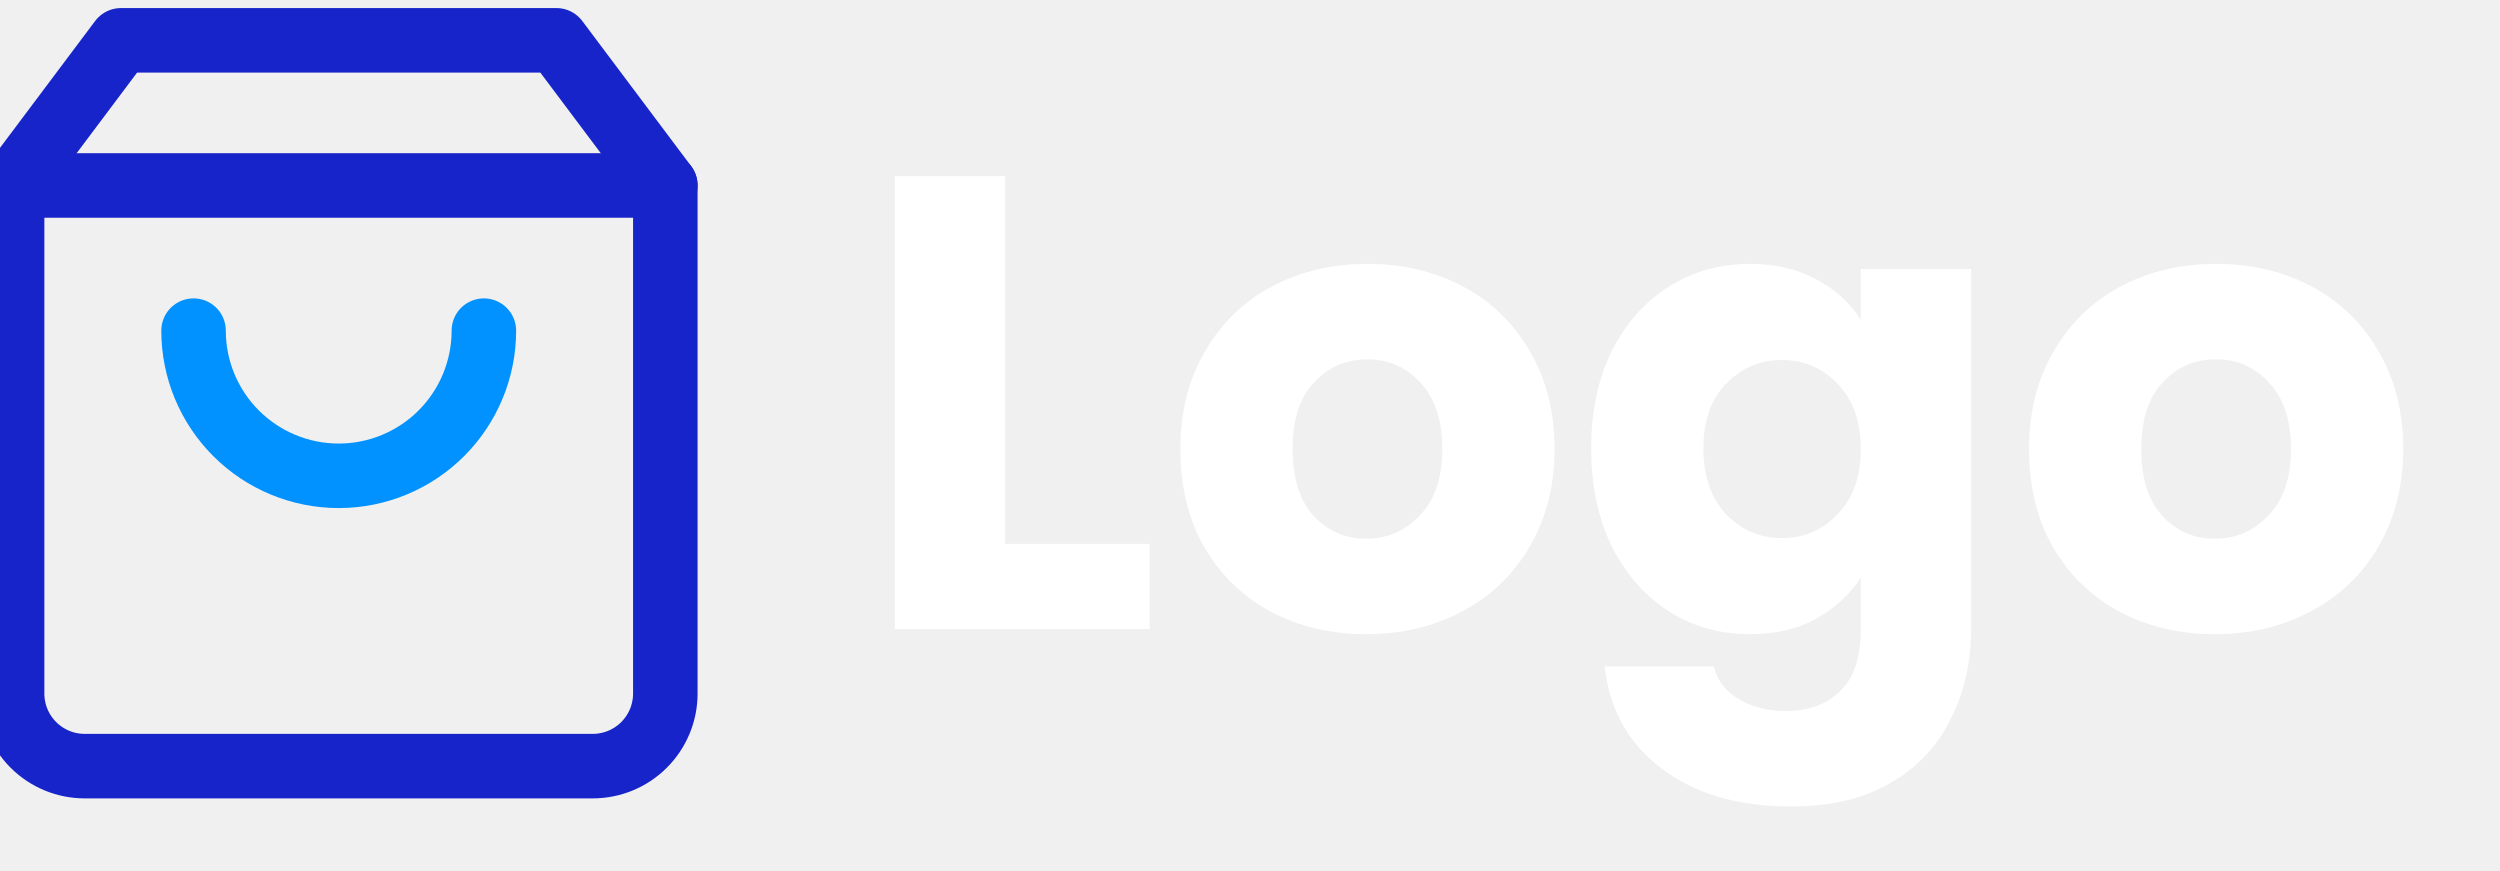
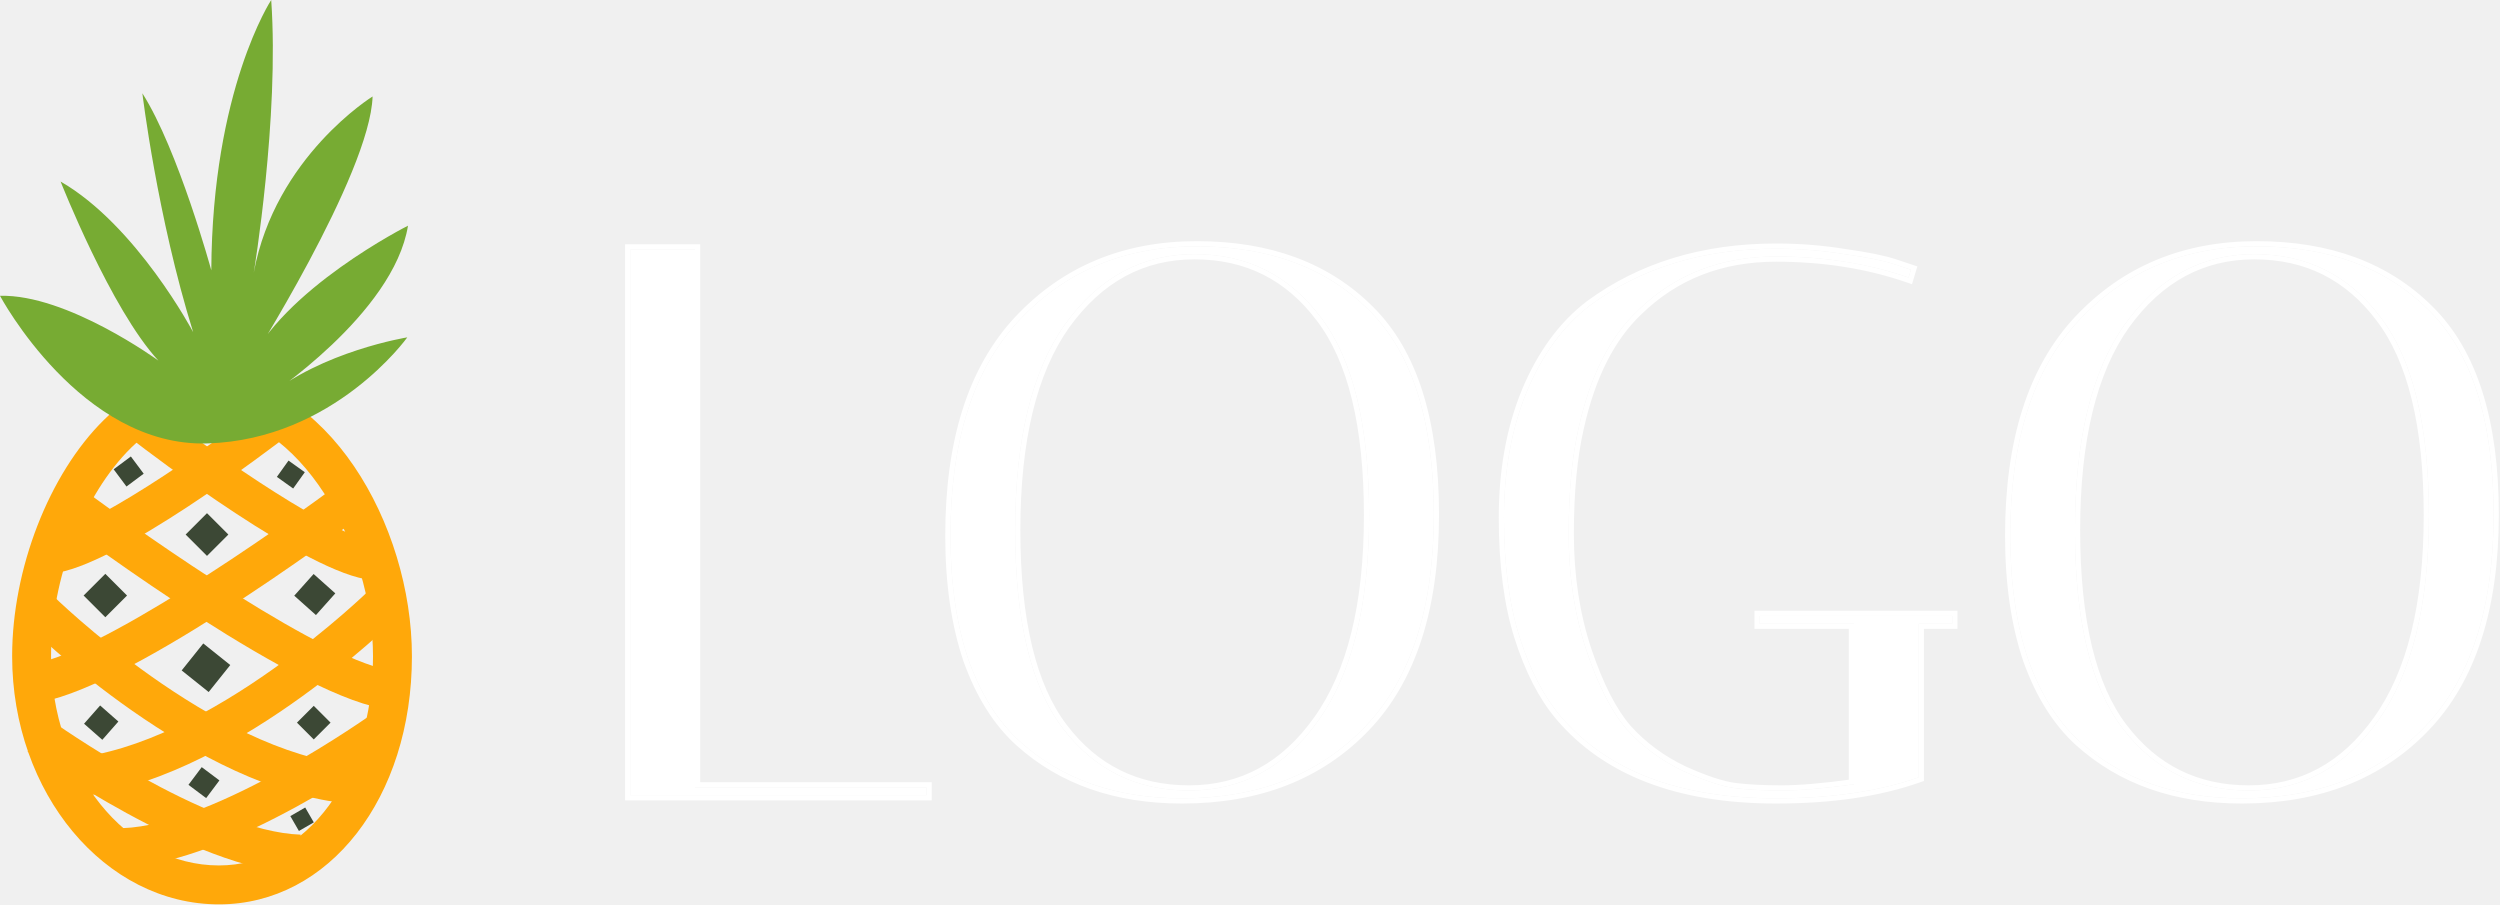
- <svg xmlns="http://www.w3.org/2000/svg" width="155" height="54" viewBox="0 0 155 54" fill="none">
-   <mask id="mask0_3_28" style="mask-type:luminance" maskUnits="userSpaceOnUse" x="0" y="0" width="155" height="54">
-     <path d="M155 0H0V54H155V0Z" fill="white" />
+ <svg xmlns="http://www.w3.org/2000/svg" width="481" height="174" viewBox="0 0 481 174" fill="none">
+   <path d="M42.124 174C20.184 174 2.336 152.581 2.336 126.256C2.336 109.46 9.435 91.184 20.001 80.781C25.967 74.912 32.665 71.87 39.367 71.958C62.874 72.318 79.253 100.862 79.253 126.256C79.259 153.473 63.3 174 42.124 174ZM39.043 79.445C33.254 79.445 28.358 83.062 25.255 86.118C16.026 95.204 9.824 111.336 9.824 126.256C9.824 148.453 24.312 166.511 42.122 166.511C59.022 166.511 71.767 149.205 71.767 126.256C71.767 104.839 57.564 79.727 39.254 79.447L39.043 79.445Z" fill="#FFA80A" />
+   <path d="M71.46 111.574C59.47 110.577 28.925 87.252 25.488 84.596L30.064 78.666C42.388 88.178 64.709 103.497 72.088 104.111L71.46 111.574ZM75.157 136.536C58.308 134.914 15.945 103.495 11.17 99.911L15.669 93.917C28.189 103.288 63.382 127.872 75.883 129.073L75.157 136.536ZM67.389 154.635C37.673 152.053 6.178 121.178 4.85 119.865L10.118 114.542C10.425 114.845 41.026 144.829 68.036 147.176L67.389 154.635ZM57.608 168.069C37.355 167.415 6.602 145.521 5.303 144.594L9.668 138.508C9.967 138.721 39.868 160.009 57.85 160.588L57.608 168.069Z" fill="#FFA80A" />
+   <path d="M9.981 110.326L9.359 102.863C16.741 102.247 39.053 86.928 51.383 77.414L55.958 83.344C52.515 86.002 21.971 109.329 9.981 110.326ZM6.283 135.288L5.567 127.831C18.072 126.63 53.272 102.047 65.781 92.675L70.28 98.669C65.495 102.247 23.133 133.668 6.283 135.288ZM14.054 153.389L13.402 145.93C40.412 143.578 71.014 113.605 71.321 113.294L76.589 118.617C75.263 119.929 43.767 150.803 14.054 153.389ZM23.833 166.815L23.588 159.334C41.586 158.747 71.469 137.469 71.767 137.256L76.137 143.34C74.842 144.273 44.086 166.167 23.833 166.815Z" fill="#FFA80A" />
+   <path d="M0 56.913C0 56.913 15.552 86.088 39.954 85.314C64.356 84.539 78.363 64.908 78.363 64.908C78.363 64.908 61.806 67.575 51.226 76.516C51.226 76.516 75.748 60.464 78.498 43.423C78.498 43.423 54.166 55.665 47.59 70.697C47.59 70.697 71.199 33.579 71.687 18.561C71.687 18.561 52.946 30.132 48.822 52.468C48.822 52.468 53.769 22.657 52.181 0C52.181 0 40.819 17.272 40.655 52.009C40.655 52.009 34.305 28.816 27.393 17.948C27.393 17.948 30.224 41.619 37.163 63.903C37.163 63.903 26.288 43.35 11.659 34.929C11.659 34.929 21.352 59.548 30.47 69.376C30.463 69.376 12.915 56.567 0 56.913Z" fill="#77AB33" />
+   <path d="M39.825 98.737L43.934 102.846L39.825 106.954L35.717 102.846L39.825 98.737Z" fill="#3C4835" />
+   <path d="M20.264 110.402L24.442 114.581L20.264 118.76L16.085 114.581L20.264 110.402Z" fill="#3C4835" />
+   <path d="M60.339 110.437L64.514 114.164L60.787 118.339L56.612 114.612L60.339 110.437Z" fill="#3C4835" />
+   <path d="M39.109 123.799L44.302 127.954L40.147 133.147L34.954 128.992L39.109 123.799Z" fill="#3C4835" />
+   <path d="M19.264 135.733L22.776 138.824L19.685 142.337L16.172 139.246L19.264 135.733Z" fill="#3C4835" />
+   <path d="M38.812 147.598L42.216 150.151L39.663 153.555L36.259 151.002L38.812 147.598Z" fill="#3C4835" />
+   <path d="M60.366 135.802L63.599 139.035L60.366 142.268L57.134 139.035L60.366 135.802Z" fill="#3C4835" />
+   <path d="M55.51 88.617L58.644 90.856L56.405 93.991L53.271 91.752L55.51 88.617Z" fill="#3C4835" />
+   <path d="M25.178 87.825L27.647 91.137L24.335 93.606L21.866 90.294L25.178 87.825Z" fill="#3C4835" />
+   <path d="M58.72 155.366L60.372 158.227L57.511 159.879L55.859 157.018L58.72 155.366Z" fill="#3C4835" />
+   <mask id="path-15-outside-1_0_1" maskUnits="userSpaceOnUse" x="120" y="46" width="361" height="109" fill="black">
+     <rect fill="white" x="120" y="46" width="361" height="109" />
+     <path d="M178.268 153H121.268V48H133.718V151.5H178.268V153ZM182.867 103.05C182.867 84.85 187.267 71.05 196.067 61.65C204.967 52.15 216.367 47.4 230.267 47.4C244.167 47.4 255.217 51.5 263.417 59.7C271.717 67.9 275.867 81 275.867 99C275.867 117 271.467 130.6 262.667 139.8C253.867 149 242.117 153.6 227.417 153.6C214.717 153.6 204.317 149.95 196.217 142.65C192.017 138.85 188.717 133.6 186.317 126.9C184.017 120.1 182.867 112.15 182.867 103.05ZM229.817 48.9C219.717 48.9 211.417 53.4 204.917 62.4C198.517 71.4 195.317 84.6 195.317 102C195.317 119.4 198.367 132.1 204.467 140.1C210.567 148.1 218.667 152.1 228.767 152.1C238.967 152.1 247.267 147.6 253.667 138.6C260.167 129.5 263.417 116.35 263.417 99.15C263.417 81.85 260.317 69.15 254.117 61.05C248.017 52.95 239.917 48.9 229.817 48.9ZM341.711 153.6C323.011 153.6 309.161 148.3 300.161 137.7C296.961 133.9 294.361 128.85 292.361 122.55C290.361 116.25 289.361 108.6 289.361 99.6C289.361 90.6 290.811 82.55 293.711 75.45C296.711 68.25 300.761 62.7 305.861 58.8C315.761 51.5 327.711 47.85 341.711 47.85C346.211 47.85 350.611 48.2 354.911 48.9C359.211 49.5 362.411 50.15 364.511 50.85L367.661 51.9L367.211 53.4C359.411 50.7 350.911 49.35 341.711 49.35C331.111 49.35 322.261 52.8 315.161 59.7C309.761 64.8 305.961 72.3 303.761 82.2C302.461 87.8 301.811 94.65 301.811 102.75C301.811 110.85 302.961 118.35 305.261 125.25C307.561 132.05 310.161 137.1 313.061 140.4C316.061 143.7 319.661 146.35 323.861 148.35C328.061 150.25 331.411 151.35 333.911 151.65C336.411 151.95 339.361 152.1 342.761 152.1C346.261 152.1 350.911 151.7 356.711 150.9V120H338.561V118.5H375.611V120H369.161V149.55C361.561 152.25 352.411 153.6 341.711 153.6ZM386.773 103.05C386.773 84.85 391.173 71.05 399.973 61.65C408.873 52.15 420.273 47.4 434.173 47.4C448.073 47.4 459.123 51.5 467.323 59.7C475.623 67.9 479.773 81 479.773 99C479.773 117 475.373 130.6 466.573 139.8C457.773 149 446.023 153.6 431.323 153.6C418.623 153.6 408.223 149.95 400.123 142.65C395.923 138.85 392.623 133.6 390.223 126.9C387.923 120.1 386.773 112.15 386.773 103.05ZM433.723 48.9C423.623 48.9 415.323 53.4 408.823 62.4C402.423 71.4 399.223 84.6 399.223 102C399.223 119.4 402.273 132.1 408.373 140.1C414.473 148.1 422.573 152.1 432.673 152.1C442.873 152.1 451.173 147.6 457.573 138.6C464.073 129.5 467.323 116.35 467.323 99.15C467.323 81.85 464.223 69.15 458.023 61.05C451.923 52.95 443.823 48.9 433.723 48.9Z" />
  </mask>
-   <g mask="url(#mask0_3_28)">
-     <path d="M62.32 33.72H71.28V39H55.48V10.92H62.32V33.72ZM84.703 39.32C82.516 39.32 80.543 38.853 78.782 37.92C77.049 36.987 75.676 35.653 74.662 33.92C73.676 32.187 73.183 30.16 73.183 27.84C73.183 25.547 73.689 23.533 74.703 21.8C75.716 20.04 77.103 18.693 78.862 17.76C80.623 16.827 82.596 16.36 84.782 16.36C86.969 16.36 88.942 16.827 90.703 17.76C92.463 18.693 93.849 20.04 94.862 21.8C95.876 23.533 96.382 25.547 96.382 27.84C96.382 30.133 95.862 32.16 94.823 33.92C93.809 35.653 92.409 36.987 90.623 37.92C88.862 38.853 86.889 39.32 84.703 39.32ZM84.703 33.4C86.009 33.4 87.116 32.92 88.022 31.96C88.956 31 89.422 29.627 89.422 27.84C89.422 26.053 88.969 24.68 88.062 23.72C87.183 22.76 86.089 22.28 84.782 22.28C83.449 22.28 82.343 22.76 81.463 23.72C80.582 24.653 80.142 26.027 80.142 27.84C80.142 29.627 80.569 31 81.422 31.96C82.302 32.92 83.396 33.4 84.703 33.4ZM108.491 16.36C110.065 16.36 111.438 16.68 112.611 17.32C113.811 17.96 114.731 18.8 115.371 19.84V16.68H122.211V38.96C122.211 41.013 121.798 42.867 120.971 44.52C120.171 46.2 118.931 47.533 117.251 48.52C115.598 49.507 113.531 50 111.051 50C107.745 50 105.065 49.213 103.011 47.64C100.958 46.093 99.785 43.987 99.491 41.32H106.251C106.465 42.173 106.971 42.84 107.771 43.32C108.571 43.827 109.558 44.08 110.731 44.08C112.145 44.08 113.265 43.667 114.091 42.84C114.945 42.04 115.371 40.747 115.371 38.96V35.8C114.705 36.84 113.785 37.693 112.611 38.36C111.438 39 110.065 39.32 108.491 39.32C106.651 39.32 104.985 38.853 103.491 37.92C101.998 36.96 100.811 35.613 99.931 33.88C99.078 32.12 98.651 30.093 98.651 27.8C98.651 25.507 99.078 23.493 99.931 21.76C100.811 20.027 101.998 18.693 103.491 17.76C104.985 16.827 106.651 16.36 108.491 16.36ZM115.371 27.84C115.371 26.133 114.891 24.787 113.931 23.8C112.998 22.813 111.851 22.32 110.491 22.32C109.131 22.32 107.971 22.813 107.011 23.8C106.078 24.76 105.611 26.093 105.611 27.8C105.611 29.507 106.078 30.867 107.011 31.88C107.971 32.867 109.131 33.36 110.491 33.36C111.851 33.36 112.998 32.867 113.931 31.88C114.891 30.893 115.371 29.547 115.371 27.84ZM137.32 39.32C135.133 39.32 133.16 38.853 131.4 37.92C129.666 36.987 128.293 35.653 127.28 33.92C126.293 32.187 125.8 30.16 125.8 27.84C125.8 25.547 126.306 23.533 127.32 21.8C128.333 20.04 129.72 18.693 131.48 17.76C133.24 16.827 135.213 16.36 137.4 16.36C139.586 16.36 141.56 16.827 143.32 17.76C145.08 18.693 146.466 20.04 147.48 21.8C148.493 23.533 149 25.547 149 27.84C149 30.133 148.48 32.16 147.44 33.92C146.426 35.653 145.026 36.987 143.24 37.92C141.48 38.853 139.506 39.32 137.32 39.32ZM137.32 33.4C138.626 33.4 139.733 32.92 140.64 31.96C141.573 31 142.04 29.627 142.04 27.84C142.04 26.053 141.586 24.68 140.68 23.72C139.8 22.76 138.706 22.28 137.4 22.28C136.066 22.28 134.96 22.76 134.08 23.72C133.2 24.653 132.76 26.027 132.76 27.84C132.76 29.627 133.186 31 134.04 31.96C134.92 32.92 136.013 33.4 137.32 33.4Z" fill="white" />
-     <path d="M7.5 2.5L0.75 11.5V43C0.75 44.194 1.224 45.338 2.068 46.182C2.912 47.026 4.057 47.5 5.25 47.5H36.75C37.944 47.5 39.088 47.026 39.932 46.182C40.776 45.338 41.25 44.194 41.25 43V11.5L34.5 2.5H7.5Z" stroke="#1724C9" stroke-width="4" stroke-linecap="round" stroke-linejoin="round" />
-     <path d="M0.75 11.5H41.25" stroke="#1724C9" stroke-width="4" stroke-linecap="round" stroke-linejoin="round" />
-     <path d="M30 20.5C30 22.887 29.052 25.176 27.364 26.864C25.676 28.552 23.387 29.5 21 29.5C18.613 29.5 16.324 28.552 14.636 26.864C12.948 25.176 12 22.887 12 20.5" stroke="#0192FF" stroke-width="4" stroke-linecap="round" stroke-linejoin="round" />
-   </g>
+   <path d="M178.268 153H121.268V48H133.718V151.5H178.268V153ZM182.867 103.05C182.867 84.85 187.267 71.05 196.067 61.65C204.967 52.15 216.367 47.4 230.267 47.4C244.167 47.4 255.217 51.5 263.417 59.7C271.717 67.9 275.867 81 275.867 99C275.867 117 271.467 130.6 262.667 139.8C253.867 149 242.117 153.6 227.417 153.6C214.717 153.6 204.317 149.95 196.217 142.65C192.017 138.85 188.717 133.6 186.317 126.9C184.017 120.1 182.867 112.15 182.867 103.05ZM229.817 48.9C219.717 48.9 211.417 53.4 204.917 62.4C198.517 71.4 195.317 84.6 195.317 102C195.317 119.4 198.367 132.1 204.467 140.1C210.567 148.1 218.667 152.1 228.767 152.1C238.967 152.1 247.267 147.6 253.667 138.6C260.167 129.5 263.417 116.35 263.417 99.15C263.417 81.85 260.317 69.15 254.117 61.05C248.017 52.95 239.917 48.9 229.817 48.9ZM341.711 153.6C323.011 153.6 309.161 148.3 300.161 137.7C296.961 133.9 294.361 128.85 292.361 122.55C290.361 116.25 289.361 108.6 289.361 99.6C289.361 90.6 290.811 82.55 293.711 75.45C296.711 68.25 300.761 62.7 305.861 58.8C315.761 51.5 327.711 47.85 341.711 47.85C346.211 47.85 350.611 48.2 354.911 48.9C359.211 49.5 362.411 50.15 364.511 50.85L367.661 51.9L367.211 53.4C359.411 50.7 350.911 49.35 341.711 49.35C331.111 49.35 322.261 52.8 315.161 59.7C309.761 64.8 305.961 72.3 303.761 82.2C302.461 87.8 301.811 94.65 301.811 102.75C301.811 110.85 302.961 118.35 305.261 125.25C307.561 132.05 310.161 137.1 313.061 140.4C316.061 143.7 319.661 146.35 323.861 148.35C328.061 150.25 331.411 151.35 333.911 151.65C336.411 151.95 339.361 152.1 342.761 152.1C346.261 152.1 350.911 151.7 356.711 150.9V120H338.561V118.5H375.611V120H369.161V149.55C361.561 152.25 352.411 153.6 341.711 153.6ZM386.773 103.05C386.773 84.85 391.173 71.05 399.973 61.65C408.873 52.15 420.273 47.4 434.173 47.4C448.073 47.4 459.123 51.5 467.323 59.7C475.623 67.9 479.773 81 479.773 99C479.773 117 475.373 130.6 466.573 139.8C457.773 149 446.023 153.6 431.323 153.6C418.623 153.6 408.223 149.95 400.123 142.65C395.923 138.85 392.623 133.6 390.223 126.9C387.923 120.1 386.773 112.15 386.773 103.05ZM433.723 48.9C423.623 48.9 415.323 53.4 408.823 62.4C402.423 71.4 399.223 84.6 399.223 102C399.223 119.4 402.273 132.1 408.373 140.1C414.473 148.1 422.573 152.1 432.673 152.1C442.873 152.1 451.173 147.6 457.573 138.6C464.073 129.5 467.323 116.35 467.323 99.15C467.323 81.85 464.223 69.15 458.023 61.05C451.923 52.95 443.823 48.9 433.723 48.9Z" fill="white" />
+   <path d="M178.268 153V154H179.268V153H178.268ZM121.268 153H120.268V154H121.268V153ZM121.268 48V47H120.268V48H121.268ZM133.718 48H134.718V47H133.718V48ZM133.718 151.5H132.718V152.5H133.718V151.5ZM178.268 151.5H179.268V150.5H178.268V151.5ZM178.268 153V152H121.268V153V154H178.268V153ZM121.268 153H122.268V48H121.268H120.268V153H121.268ZM121.268 48V49H133.718V48V47H121.268V48ZM133.718 48H132.718V151.5H133.718H134.718V48H133.718ZM133.718 151.5V152.5H178.268V151.5V150.5H133.718V151.5ZM178.268 151.5H177.268V153H178.268H179.268V151.5H178.268ZM196.067 61.65L195.337 60.966L195.337 60.967L196.067 61.65ZM263.417 59.7L262.71 60.407L262.714 60.411L263.417 59.7ZM262.667 139.8L261.945 139.109L261.945 139.109L262.667 139.8ZM196.217 142.65L195.546 143.392L195.548 143.393L196.217 142.65ZM186.317 126.9L185.37 127.22L185.373 127.229L185.376 127.237L186.317 126.9ZM204.917 62.4L204.106 61.815L204.102 61.821L204.917 62.4ZM204.467 140.1L203.672 140.706L203.672 140.706L204.467 140.1ZM253.667 138.6L252.853 138.019L252.852 138.02L253.667 138.6ZM254.117 61.05L253.318 61.652L253.323 61.658L254.117 61.05ZM182.867 103.05H183.867C183.867 84.999 188.231 71.484 196.797 62.333L196.067 61.65L195.337 60.967C186.303 70.617 181.867 84.701 181.867 103.05H182.867ZM196.067 61.65L196.797 62.334C205.494 53.05 216.623 48.4 230.267 48.4V47.4V46.4C216.112 46.4 204.44 51.25 195.337 60.966L196.067 61.65ZM230.267 47.4V48.4C243.958 48.4 254.734 52.431 262.71 60.407L263.417 59.7L264.124 58.993C255.7 50.569 244.376 46.4 230.267 46.4V47.4ZM263.417 59.7L262.714 60.411C270.743 68.343 274.867 81.125 274.867 99H275.867H276.867C276.867 80.875 272.692 67.457 264.12 58.989L263.417 59.7ZM275.867 99H274.867C274.867 116.85 270.504 130.16 261.945 139.109L262.667 139.8L263.39 140.491C272.43 131.04 276.867 117.15 276.867 99H275.867ZM262.667 139.8L261.945 139.109C253.363 148.081 241.89 152.6 227.417 152.6V153.6V154.6C242.344 154.6 254.372 149.919 263.39 140.491L262.667 139.8ZM227.417 153.6V152.6C214.921 152.6 204.773 149.015 196.887 141.907L196.217 142.65L195.548 143.393C203.861 150.885 214.513 154.6 227.417 154.6V153.6ZM196.217 142.65L196.888 141.908C192.838 138.244 189.617 133.147 187.259 126.563L186.317 126.9L185.376 127.237C187.817 134.053 191.197 139.456 195.546 143.392L196.217 142.65ZM186.317 126.9L187.264 126.58C185.007 119.906 183.867 112.069 183.867 103.05H182.867H181.867C181.867 112.231 183.027 120.294 185.37 127.22L186.317 126.9ZM229.817 48.9V47.9C219.361 47.9 210.773 52.584 204.107 61.815L204.917 62.4L205.728 62.986C212.062 54.216 220.074 49.9 229.817 49.9V48.9ZM204.917 62.4L204.102 61.821C197.531 71.062 194.317 84.503 194.317 102H195.317H196.317C196.317 84.697 199.504 71.738 205.732 62.98L204.917 62.4ZM195.317 102H194.317C194.317 119.476 197.373 132.445 203.672 140.706L204.467 140.1L205.262 139.494C199.362 131.755 196.317 119.324 196.317 102H195.317ZM204.467 140.1L203.672 140.706C209.962 148.956 218.357 153.1 228.767 153.1V152.1V151.1C218.978 151.1 211.172 147.244 205.262 139.494L204.467 140.1ZM228.767 152.1V153.1C239.321 153.1 247.913 148.418 254.482 139.18L253.667 138.6L252.852 138.02C246.622 146.782 238.613 151.1 228.767 151.1V152.1ZM253.667 138.6L254.481 139.181C261.151 129.843 264.417 116.453 264.417 99.15H263.417H262.417C262.417 116.247 259.183 129.157 252.853 138.019L253.667 138.6ZM263.417 99.15H264.417C264.417 81.769 261.31 68.802 254.911 60.442L254.117 61.05L253.323 61.658C259.325 69.499 262.417 81.931 262.417 99.15H263.417ZM254.117 61.05L254.916 60.448C248.628 52.099 240.233 47.9 229.817 47.9V48.9V49.9C239.602 49.9 247.406 53.801 253.318 61.652L254.117 61.05ZM300.161 137.7L299.396 138.344L299.399 138.347L300.161 137.7ZM292.361 122.55L293.314 122.247L292.361 122.55ZM293.711 75.45L292.788 75.065L292.786 75.072L293.711 75.45ZM305.861 58.8L305.268 57.995L305.261 58L305.254 58.006L305.861 58.8ZM354.911 48.9L354.751 49.887L354.762 49.889L354.773 49.89L354.911 48.9ZM364.511 50.85L364.828 49.901L364.828 49.901L364.511 50.85ZM367.661 51.9L368.619 52.187L368.898 51.258L367.978 50.951L367.661 51.9ZM367.211 53.4L366.884 54.345L367.87 54.686L368.169 53.687L367.211 53.4ZM315.161 59.7L315.848 60.427L315.853 60.422L315.858 60.417L315.161 59.7ZM303.761 82.2L304.735 82.426L304.738 82.417L303.761 82.2ZM305.261 125.25L304.313 125.566L304.314 125.57L305.261 125.25ZM313.061 140.4L312.31 141.06L312.316 141.066L312.321 141.073L313.061 140.4ZM323.861 148.35L323.431 149.253L323.44 149.257L323.449 149.261L323.861 148.35ZM333.911 151.65L333.792 152.643L333.792 152.643L333.911 151.65ZM356.711 150.9L356.848 151.891L357.711 151.772V150.9H356.711ZM356.711 120H357.711V119H356.711V120ZM338.561 120H337.561V121H338.561V120ZM338.561 118.5V117.5H337.561V118.5H338.561ZM375.611 118.5H376.611V117.5H375.611V118.5ZM375.611 120V121H376.611V120H375.611ZM369.161 120V119H368.161V120H369.161ZM369.161 149.55L369.496 150.492L370.161 150.256V149.55H369.161ZM341.711 153.6V152.6C323.198 152.6 309.674 147.359 300.924 137.053L300.161 137.7L299.399 138.347C308.649 149.241 322.825 154.6 341.711 154.6V153.6ZM300.161 137.7L300.926 137.056C297.834 133.383 295.287 128.461 293.314 122.247L292.361 122.55L291.408 122.853C293.436 129.239 296.089 134.417 299.396 138.344L300.161 137.7ZM292.361 122.55L293.314 122.247C291.354 116.073 290.361 108.532 290.361 99.6H289.361H288.361C288.361 108.668 289.368 116.427 291.408 122.853L292.361 122.55ZM289.361 99.6H290.361C290.361 90.707 291.794 82.789 294.637 75.828L293.711 75.45L292.786 75.072C289.829 82.311 288.361 90.493 288.361 99.6H289.361ZM293.711 75.45L294.634 75.835C297.581 68.762 301.535 63.367 306.469 59.594L305.861 58.8L305.254 58.006C299.987 62.033 295.841 67.738 292.788 75.065L293.711 75.45ZM305.861 58.8L306.455 59.605C316.16 52.449 327.894 48.85 341.711 48.85V47.85V46.85C327.529 46.85 315.363 50.551 305.268 57.995L305.861 58.8ZM341.711 47.85V48.85C346.159 48.85 350.505 49.196 354.751 49.887L354.911 48.9L355.072 47.913C350.717 47.204 346.263 46.85 341.711 46.85V47.85ZM354.911 48.9L354.773 49.89C359.059 50.488 362.185 51.129 364.195 51.799L364.511 50.85L364.828 49.901C362.638 49.171 359.364 48.512 355.05 47.91L354.911 48.9ZM364.511 50.85L364.195 51.799L367.345 52.849L367.661 51.9L367.978 50.951L364.828 49.901L364.511 50.85ZM367.661 51.9L366.704 51.613L366.254 53.113L367.211 53.4L368.169 53.687L368.619 52.187L367.661 51.9ZM367.211 53.4L367.538 52.455C359.622 49.715 351.01 48.35 341.711 48.35V49.35V50.35C350.813 50.35 359.201 51.685 366.884 54.345L367.211 53.4ZM341.711 49.35V48.35C330.871 48.35 321.765 51.888 314.464 58.983L315.161 59.7L315.858 60.417C322.758 53.712 331.351 50.35 341.711 50.35V49.35ZM315.161 59.7L314.475 58.973C308.885 64.252 305.013 71.957 302.785 81.983L303.761 82.2L304.738 82.417C306.91 72.643 310.638 65.348 315.848 60.427L315.161 59.7ZM303.761 82.2L302.787 81.974C301.465 87.671 300.811 94.602 300.811 102.75H301.811H302.811C302.811 94.698 303.458 87.929 304.735 82.426L303.761 82.2ZM301.811 102.75H300.811C300.811 110.945 301.975 118.553 304.313 125.566L305.261 125.25L306.21 124.934C303.948 118.147 302.811 110.755 302.811 102.75H301.811ZM305.261 125.25L304.314 125.57C306.633 132.426 309.285 137.618 312.31 141.06L313.061 140.4L313.812 139.74C311.038 136.582 308.49 131.674 306.209 124.93L305.261 125.25ZM313.061 140.4L312.321 141.073C315.413 144.473 319.119 147.199 323.431 149.253L323.861 148.35L324.291 147.447C320.203 145.501 316.71 142.927 313.801 139.727L313.061 140.4ZM323.861 148.35L323.449 149.261C327.679 151.174 331.139 152.325 333.792 152.643L333.911 151.65L334.03 150.657C331.683 150.375 328.444 149.326 324.273 147.439L323.861 148.35ZM333.911 151.65L333.792 152.643C336.343 152.949 339.334 153.1 342.761 153.1V152.1V151.1C339.388 151.1 336.48 150.951 334.03 150.657L333.911 151.65ZM342.761 152.1V153.1C346.327 153.1 351.028 152.693 356.848 151.891L356.711 150.9L356.575 149.909C350.794 150.707 346.195 151.1 342.761 151.1V152.1ZM356.711 150.9H357.711V120H356.711H355.711V150.9H356.711ZM356.711 120V119H338.561V120V121H356.711V120ZM338.561 120H339.561V118.5H338.561H337.561V120H338.561ZM338.561 118.5V119.5H375.611V118.5V117.5H338.561V118.5ZM375.611 118.5H374.611V120H375.611H376.611V118.5H375.611ZM375.611 120V119H369.161V120V121H375.611V120ZM369.161 120H368.161V149.55H369.161H370.161V120H369.161ZM369.161 149.55L368.827 148.608C361.363 151.259 352.332 152.6 341.711 152.6V153.6V154.6C352.49 154.6 361.76 153.241 369.496 150.492L369.161 149.55ZM399.973 61.65L399.244 60.966L399.243 60.967L399.973 61.65ZM467.323 59.7L466.616 60.407L466.621 60.411L467.323 59.7ZM466.573 139.8L465.851 139.109L465.851 139.109L466.573 139.8ZM400.123 142.65L399.453 143.392L399.454 143.393L400.123 142.65ZM390.223 126.9L389.276 127.22L389.279 127.229L389.282 127.237L390.223 126.9ZM408.823 62.4L408.013 61.815L408.008 61.821L408.823 62.4ZM408.373 140.1L407.578 140.706L407.578 140.706L408.373 140.1ZM457.573 138.6L456.76 138.019L456.758 138.02L457.573 138.6ZM458.023 61.05L457.225 61.652L457.229 61.658L458.023 61.05ZM386.773 103.05H387.773C387.773 84.999 392.137 71.484 400.703 62.333L399.973 61.65L399.243 60.967C390.209 70.617 385.773 84.701 385.773 103.05H386.773ZM399.973 61.65L400.703 62.334C409.4 53.05 420.529 48.4 434.173 48.4V47.4V46.4C420.018 46.4 408.347 51.25 399.244 60.966L399.973 61.65ZM434.173 47.4V48.4C447.865 48.4 458.64 52.431 466.616 60.407L467.323 59.7L468.031 58.993C459.607 50.569 448.282 46.4 434.173 46.4V47.4ZM467.323 59.7L466.621 60.411C474.649 68.343 478.773 81.125 478.773 99H479.773H480.773C480.773 80.875 476.598 67.457 468.026 58.989L467.323 59.7ZM479.773 99H478.773C478.773 116.85 474.41 130.16 465.851 139.109L466.573 139.8L467.296 140.491C476.336 131.04 480.773 117.15 480.773 99H479.773ZM466.573 139.8L465.851 139.109C457.269 148.081 445.797 152.6 431.323 152.6V153.6V154.6C446.25 154.6 458.278 149.919 467.296 140.491L466.573 139.8ZM431.323 153.6V152.6C418.827 152.6 408.679 149.015 400.793 141.907L400.123 142.65L399.454 143.393C407.767 150.885 418.419 154.6 431.323 154.6V153.6ZM400.123 142.65L400.794 141.908C396.744 138.244 393.523 133.147 391.165 126.563L390.223 126.9L389.282 127.237C391.724 134.053 395.103 139.456 399.453 143.392L400.123 142.65ZM390.223 126.9L391.171 126.58C388.914 119.906 387.773 112.069 387.773 103.05H386.773H385.773C385.773 112.231 386.933 120.294 389.276 127.22L390.223 126.9ZM433.723 48.9V47.9C423.267 47.9 414.679 52.584 408.013 61.815L408.823 62.4L409.634 62.986C415.968 54.216 423.98 49.9 433.723 49.9V48.9ZM408.823 62.4L408.008 61.821C401.437 71.062 398.223 84.503 398.223 102H399.223H400.223C400.223 84.697 403.41 71.738 409.638 62.98L408.823 62.4ZM399.223 102H398.223C398.223 119.476 401.279 132.445 407.578 140.706L408.373 140.1L409.169 139.494C403.268 131.755 400.223 119.324 400.223 102H399.223ZM408.373 140.1L407.578 140.706C413.868 148.956 422.263 153.1 432.673 153.1V152.1V151.1C422.884 151.1 415.079 147.244 409.169 139.494L408.373 140.1ZM432.673 152.1V153.1C443.227 153.1 451.819 148.418 458.388 139.18L457.573 138.6L456.758 138.02C450.528 146.782 442.52 151.1 432.673 151.1V152.1ZM457.573 138.6L458.387 139.181C465.058 129.843 468.323 116.453 468.323 99.15H467.323H466.323C466.323 116.247 463.089 129.157 456.76 138.019L457.573 138.6ZM467.323 99.15H468.323C468.323 81.769 465.216 68.802 458.818 60.442L458.023 61.05L457.229 61.658C463.231 69.499 466.323 81.931 466.323 99.15H467.323ZM458.023 61.05L458.822 60.448C452.534 52.099 444.139 47.9 433.723 47.9V48.9V49.9C443.508 49.9 451.313 53.801 457.225 61.652L458.023 61.05Z" fill="white" mask="url(#path-15-outside-1_0_1)" />
</svg>
